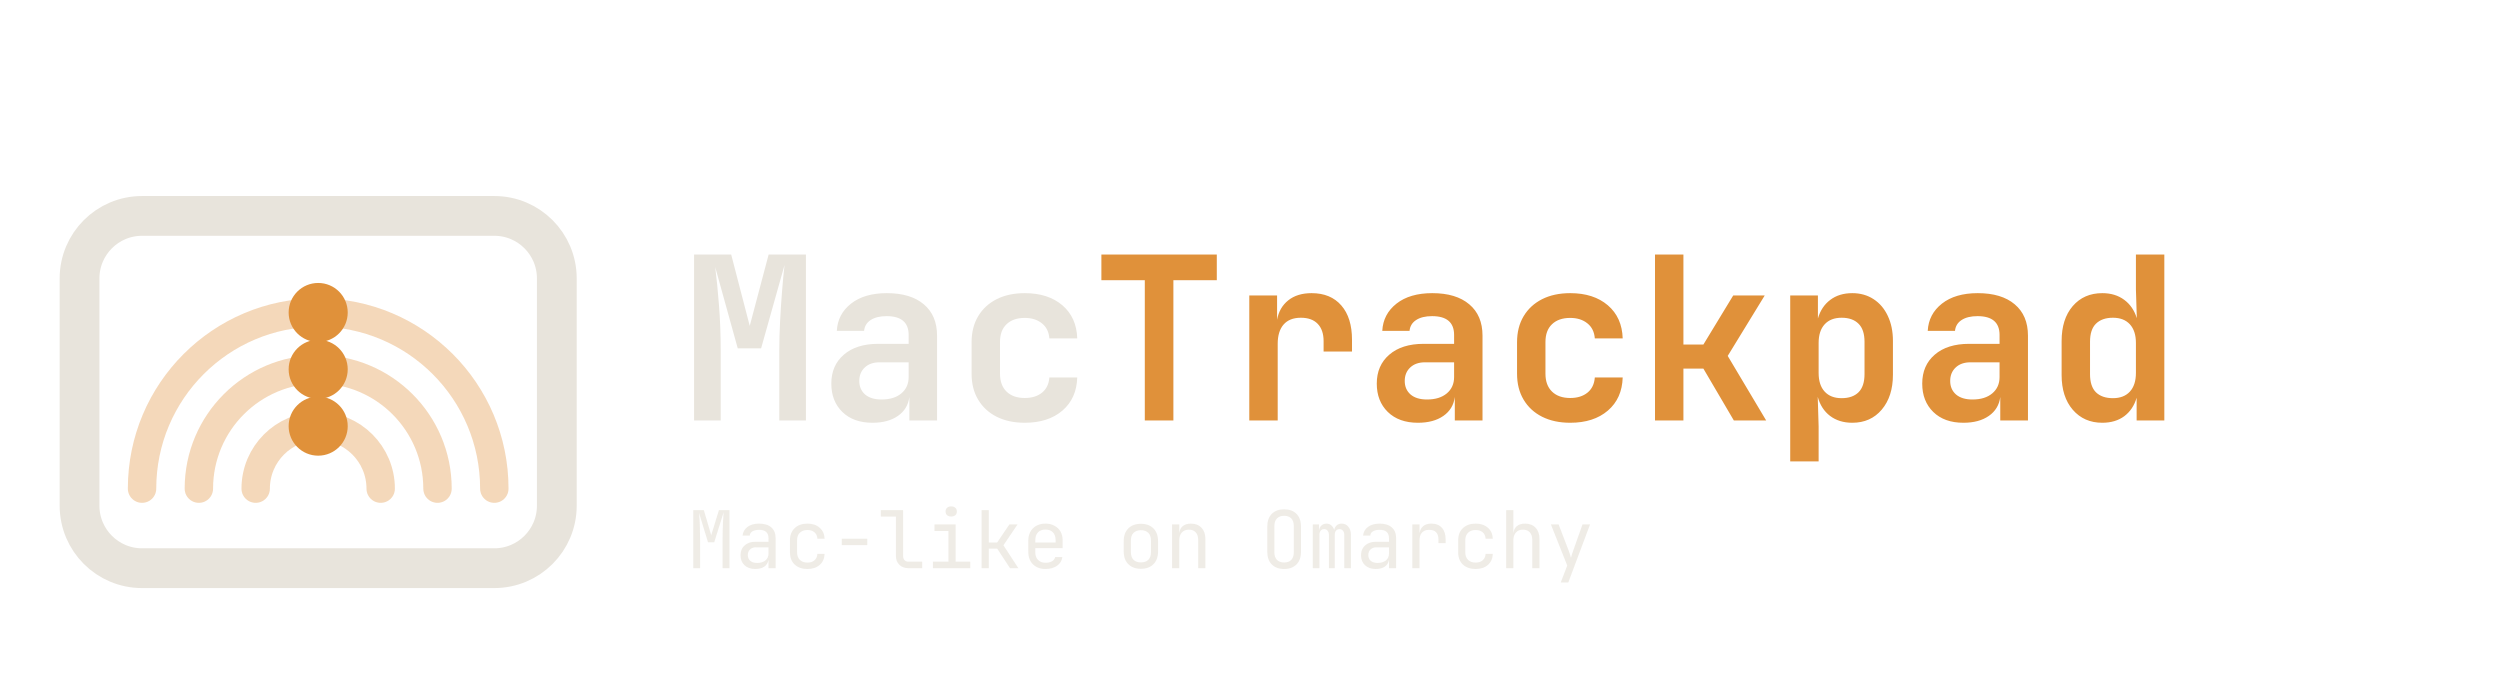
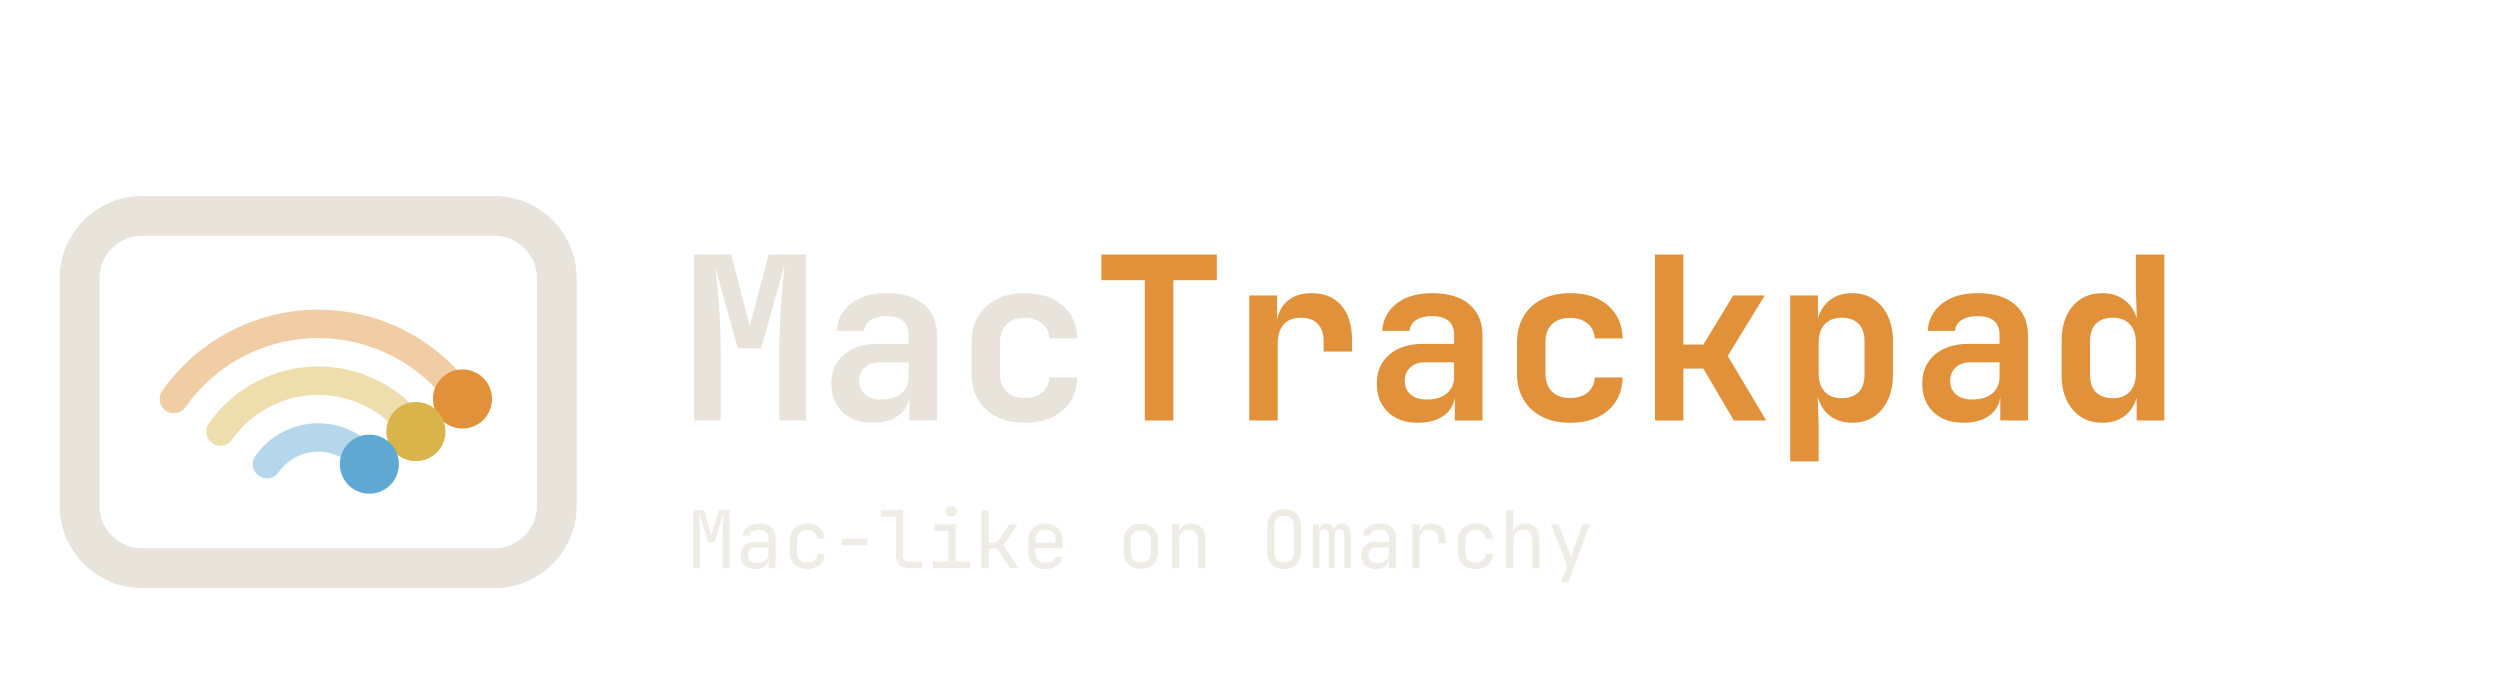
<svg xmlns="http://www.w3.org/2000/svg" width="440" height="120" viewBox="0 0 440 120">
  <path fill="none" stroke-width="7" stroke-linecap="butt" stroke-linejoin="miter" stroke="rgb(90.98%, 89.412%, 86.275%)" stroke-opacity="1" stroke-miterlimit="4" d="M 25 38 L 87 38 C 93.074 38 98 42.926 98 49 L 98 89 C 98 95.074 93.074 100 87 100 L 25 100 C 18.926 100 14 95.074 14 89 L 14 49 C 14 42.926 18.926 38 25 38 Z M 25 38 " />
-   <path fill="none" stroke-width="5" stroke-linecap="round" stroke-linejoin="miter" stroke="rgb(87.843%, 56.863%, 22.745%)" stroke-opacity="0.35" stroke-miterlimit="4" d="M 45 86 C 45 79.926 49.926 75 56 75 C 62.074 75 67 79.926 67 86 " />
-   <path fill="none" stroke-width="5" stroke-linecap="round" stroke-linejoin="miter" stroke="rgb(87.843%, 56.863%, 22.745%)" stroke-opacity="0.35" stroke-miterlimit="4" d="M 35 86 C 35 74.402 44.402 65 56 65 C 67.598 65 77 74.402 77 86 " />
-   <path fill="none" stroke-width="5" stroke-linecap="round" stroke-linejoin="miter" stroke="rgb(87.843%, 56.863%, 22.745%)" stroke-opacity="0.35" stroke-miterlimit="4" d="M 25 86 C 25 68.879 38.879 55 56 55 C 73.121 55 87 68.879 87 86 " />
-   <path fill-rule="nonzero" fill="rgb(87.843%, 56.863%, 22.745%)" fill-opacity="1" d="M 61.199 75 C 61.199 77.871 58.871 80.199 56 80.199 C 53.129 80.199 50.801 77.871 50.801 75 C 50.801 72.129 53.129 69.801 56 69.801 C 58.871 69.801 61.199 72.129 61.199 75 Z M 61.199 75 " />
-   <path fill-rule="nonzero" fill="rgb(87.843%, 56.863%, 22.745%)" fill-opacity="1" d="M 61.199 65 C 61.199 67.871 58.871 70.199 56 70.199 C 53.129 70.199 50.801 67.871 50.801 65 C 50.801 62.129 53.129 59.801 56 59.801 C 58.871 59.801 61.199 62.129 61.199 65 Z M 61.199 65 " />
-   <path fill-rule="nonzero" fill="rgb(87.843%, 56.863%, 22.745%)" fill-opacity="1" d="M 61.199 55 C 61.199 57.871 58.871 60.199 56 60.199 C 53.129 60.199 50.801 57.871 50.801 55 C 50.801 52.129 53.129 49.801 56 49.801 C 58.871 49.801 61.199 52.129 61.199 55 Z M 61.199 55 " />
+   <path fill="none" stroke-width="5" stroke-linecap="round" stroke-linejoin="miter" stroke="rgb(87.843%, 56.863%, 22.745%)" stroke-opacity="0.45" stroke-miterlimit="4" d="M 30.609 70.219 C 36.41 61.938 45.887 57.008 56 57.008 C 66.113 57.008 75.59 61.938 81.391 70.219 " />
+   <path fill="none" stroke-width="5" stroke-linecap="round" stroke-linejoin="miter" stroke="rgb(85.098%, 70.588%, 29.02%)" stroke-opacity="0.45" stroke-miterlimit="4" d="M 38.801 75.949 C 42.73 70.34 49.148 67 56 67 C 62.852 67 69.27 70.34 73.199 75.949 " />
+   <path fill="none" stroke-width="5" stroke-linecap="round" stroke-linejoin="miter" stroke="rgb(37.255%, 65.882%, 82.745%)" stroke-opacity="0.45" stroke-miterlimit="4" d="M 46.988 81.691 C 49.047 78.75 52.41 77 56 77 C 59.59 77 62.953 78.75 65.012 81.691 " />
+   <path fill-rule="nonzero" fill="rgb(87.843%, 56.863%, 22.745%)" fill-opacity="1" d="M 86.594 70.219 C 86.594 73.09 84.266 75.418 81.395 75.418 C 78.523 75.418 76.195 73.09 76.195 70.219 C 76.195 67.348 78.523 65.02 81.395 65.02 C 84.266 65.02 86.594 67.348 86.594 70.219 Z M 86.594 70.219 " />
+   <path fill-rule="nonzero" fill="rgb(85.098%, 70.588%, 29.02%)" fill-opacity="1" d="M 78.402 75.953 C 78.402 78.828 76.074 81.156 73.203 81.156 C 70.332 81.156 68.004 78.828 68.004 75.953 C 68.004 73.082 70.332 70.754 73.203 70.754 C 76.074 70.754 78.402 73.082 78.402 75.953 Z M 78.402 75.953 " />
+   <path fill-rule="nonzero" fill="rgb(37.255%, 65.882%, 82.745%)" fill-opacity="1" d="M 70.211 81.691 C 70.211 84.562 67.883 86.891 65.012 86.891 C 62.141 86.891 59.812 84.562 59.812 81.691 C 59.812 78.82 62.141 76.492 65.012 76.492 C 67.883 76.492 70.211 78.82 70.211 81.691 Z M 70.211 81.691 " />
  <path fill-rule="nonzero" fill="rgb(90.98%, 89.412%, 86.275%)" fill-opacity="1" d="M 122.156 74 L 122.156 44.797 L 128.688 44.797 L 131.953 57.359 L 135.281 44.797 L 141.844 44.797 L 141.844 74 L 137.156 74 L 137.156 61.719 C 137.156 60.043 137.203 58.305 137.297 56.5 C 137.391 54.699 137.504 52.953 137.641 51.266 C 137.773 49.57 137.922 48.027 138.078 46.641 L 133.953 61.312 L 129.844 61.312 L 125.875 47 C 126.113 48.844 126.332 51.043 126.531 53.594 C 126.738 56.137 126.844 58.844 126.844 61.719 L 126.844 74 Z M 153.562 74.406 C 151.32 74.406 149.551 73.773 148.25 72.5 C 146.957 71.23 146.312 69.57 146.312 67.516 C 146.312 65.383 147.047 63.684 148.516 62.422 C 149.984 61.152 152 60.516 154.562 60.516 L 159.922 60.516 L 159.922 58.953 C 159.922 56.746 158.629 55.641 156.047 55.641 C 154.867 55.641 153.93 55.871 153.234 56.328 C 152.547 56.777 152.16 57.414 152.078 58.234 L 147.281 58.234 C 147.383 56.266 148.219 54.668 149.781 53.438 C 151.344 52.211 153.441 51.594 156.078 51.594 C 158.879 51.594 161.051 52.25 162.594 53.562 C 164.145 54.867 164.922 56.703 164.922 59.078 L 164.922 74 L 160.047 74 L 160.047 69.875 C 159.859 71.293 159.188 72.402 158.031 73.203 C 156.883 74.004 155.395 74.406 153.562 74.406 Z M 155.156 70.312 C 156.625 70.312 157.785 69.953 158.641 69.234 C 159.492 68.516 159.922 67.559 159.922 66.359 L 159.922 63.766 L 154.797 63.766 C 153.703 63.766 152.832 64.074 152.188 64.688 C 151.551 65.293 151.234 66.078 151.234 67.047 C 151.234 68.027 151.57 68.82 152.25 69.422 C 152.938 70.016 153.906 70.312 155.156 70.312 Z M 180.359 74.406 C 178.461 74.406 176.812 74.051 175.406 73.344 C 174.008 72.637 172.926 71.637 172.156 70.344 C 171.383 69.055 171 67.527 171 65.766 L 171 60.234 C 171 58.477 171.383 56.949 172.156 55.656 C 172.926 54.367 174.008 53.367 175.406 52.656 C 176.812 51.949 178.461 51.594 180.359 51.594 C 183.109 51.594 185.316 52.309 186.984 53.734 C 188.648 55.164 189.52 57.105 189.594 59.562 L 184.688 59.562 C 184.602 58.418 184.164 57.531 183.375 56.906 C 182.594 56.273 181.586 55.953 180.359 55.953 C 178.992 55.953 177.926 56.324 177.156 57.062 C 176.383 57.793 176 58.84 176 60.203 L 176 65.766 C 176 67.121 176.383 68.172 177.156 68.922 C 177.926 69.672 178.992 70.047 180.359 70.047 C 181.609 70.047 182.617 69.734 183.391 69.109 C 184.172 68.477 184.602 67.586 184.688 66.438 L 189.594 66.438 C 189.52 68.898 188.648 70.84 186.984 72.266 C 185.316 73.695 183.109 74.406 180.359 74.406 Z M 120 33.199 " />
  <path fill-rule="nonzero" fill="rgb(87.843%, 56.863%, 22.745%)" fill-opacity="1" d="M 201.484 74 L 201.484 49.312 L 193.844 49.312 L 193.844 44.797 L 214.156 44.797 L 214.156 49.312 L 206.516 49.312 L 206.516 74 Z M 219.875 74 L 219.875 52 L 224.766 52 L 224.766 56.281 C 225.023 54.844 225.68 53.703 226.734 52.859 C 227.785 52.016 229.156 51.594 230.844 51.594 C 233.082 51.594 234.828 52.32 236.078 53.766 C 237.328 55.203 237.953 57.215 237.953 59.797 L 237.953 61.875 L 232.953 61.875 L 232.953 60.047 C 232.953 58.715 232.602 57.695 231.906 56.984 C 231.219 56.277 230.234 55.922 228.953 55.922 C 227.617 55.922 226.602 56.324 225.906 57.125 C 225.219 57.918 224.875 59.047 224.875 60.516 L 224.875 74 Z M 249.562 74.406 C 247.32 74.406 245.551 73.773 244.25 72.5 C 242.957 71.23 242.312 69.57 242.312 67.516 C 242.312 65.383 243.047 63.684 244.516 62.422 C 245.984 61.152 248 60.516 250.562 60.516 L 255.922 60.516 L 255.922 58.953 C 255.922 56.746 254.629 55.641 252.047 55.641 C 250.867 55.641 249.93 55.871 249.234 56.328 C 248.547 56.777 248.16 57.414 248.078 58.234 L 243.281 58.234 C 243.383 56.266 244.219 54.668 245.781 53.438 C 247.344 52.211 249.441 51.594 252.078 51.594 C 254.879 51.594 257.051 52.25 258.594 53.562 C 260.145 54.867 260.922 56.703 260.922 59.078 L 260.922 74 L 256.047 74 L 256.047 69.875 C 255.859 71.293 255.188 72.402 254.031 73.203 C 252.883 74.004 251.395 74.406 249.562 74.406 Z M 251.156 70.312 C 252.625 70.312 253.785 69.953 254.641 69.234 C 255.492 68.516 255.922 67.559 255.922 66.359 L 255.922 63.766 L 250.797 63.766 C 249.703 63.766 248.832 64.074 248.188 64.688 C 247.551 65.293 247.234 66.078 247.234 67.047 C 247.234 68.027 247.57 68.82 248.25 69.422 C 248.938 70.016 249.906 70.312 251.156 70.312 Z M 276.359 74.406 C 274.461 74.406 272.812 74.051 271.406 73.344 C 270.008 72.637 268.926 71.637 268.156 70.344 C 267.383 69.055 267 67.527 267 65.766 L 267 60.234 C 267 58.477 267.383 56.949 268.156 55.656 C 268.926 54.367 270.008 53.367 271.406 52.656 C 272.812 51.949 274.461 51.594 276.359 51.594 C 279.109 51.594 281.316 52.309 282.984 53.734 C 284.648 55.164 285.52 57.105 285.594 59.562 L 280.688 59.562 C 280.602 58.418 280.164 57.531 279.375 56.906 C 278.594 56.273 277.586 55.953 276.359 55.953 C 274.992 55.953 273.926 56.324 273.156 57.062 C 272.383 57.793 272 58.84 272 60.203 L 272 65.766 C 272 67.121 272.383 68.172 273.156 68.922 C 273.926 69.672 274.992 70.047 276.359 70.047 C 277.609 70.047 278.617 69.734 279.391 69.109 C 280.172 68.477 280.602 67.586 280.688 66.438 L 285.594 66.438 C 285.52 68.898 284.648 70.84 282.984 72.266 C 281.316 73.695 279.109 74.406 276.359 74.406 Z M 291.281 74 L 291.281 44.797 L 296.281 44.797 L 296.281 60.641 L 299.797 60.641 L 305.047 52 L 310.594 52 L 304.078 62.641 L 310.844 74 L 305.156 74 L 299.797 64.875 L 296.281 64.875 L 296.281 74 Z M 315.078 81.203 L 315.078 52 L 319.953 52 L 319.953 56.047 C 320.359 54.652 321.082 53.562 322.125 52.781 C 323.164 51.992 324.457 51.594 326 51.594 C 327.414 51.594 328.66 51.945 329.734 52.641 C 330.816 53.34 331.656 54.324 332.25 55.594 C 332.852 56.855 333.156 58.324 333.156 60 L 333.156 65.953 C 333.156 68.496 332.5 70.543 331.188 72.094 C 329.883 73.637 328.156 74.406 326 74.406 C 324.457 74.406 323.156 74.004 322.094 73.203 C 321.039 72.402 320.316 71.281 319.922 69.844 L 320.078 75.047 L 320.078 81.203 Z M 324.125 70.078 C 325.406 70.078 326.395 69.734 327.094 69.047 C 327.801 68.352 328.156 67.281 328.156 65.844 L 328.156 60.156 C 328.156 58.719 327.801 57.656 327.094 56.969 C 326.395 56.273 325.406 55.922 324.125 55.922 C 322.844 55.922 321.848 56.309 321.141 57.078 C 320.43 57.852 320.078 58.945 320.078 60.359 L 320.078 65.641 C 320.078 67.059 320.43 68.152 321.141 68.922 C 321.848 69.695 322.844 70.078 324.125 70.078 Z M 345.562 74.406 C 343.32 74.406 341.551 73.773 340.25 72.5 C 338.957 71.23 338.312 69.57 338.312 67.516 C 338.312 65.383 339.047 63.684 340.516 62.422 C 341.984 61.152 344 60.516 346.562 60.516 L 351.922 60.516 L 351.922 58.953 C 351.922 56.746 350.629 55.641 348.047 55.641 C 346.867 55.641 345.93 55.871 345.234 56.328 C 344.547 56.777 344.16 57.414 344.078 58.234 L 339.281 58.234 C 339.383 56.266 340.219 54.668 341.781 53.438 C 343.344 52.211 345.441 51.594 348.078 51.594 C 350.879 51.594 353.051 52.25 354.594 53.562 C 356.145 54.867 356.922 56.703 356.922 59.078 L 356.922 74 L 352.047 74 L 352.047 69.875 C 351.859 71.293 351.188 72.402 350.031 73.203 C 348.883 74.004 347.395 74.406 345.562 74.406 Z M 347.156 70.312 C 348.625 70.312 349.785 69.953 350.641 69.234 C 351.492 68.516 351.922 67.559 351.922 66.359 L 351.922 63.766 L 346.797 63.766 C 345.703 63.766 344.832 64.074 344.188 64.688 C 343.551 65.293 343.234 66.078 343.234 67.047 C 343.234 68.027 343.57 68.82 344.25 69.422 C 344.938 70.016 345.906 70.312 347.156 70.312 Z M 370 74.406 C 367.863 74.406 366.133 73.648 364.812 72.125 C 363.5 70.605 362.844 68.562 362.844 66 L 362.844 60.047 C 362.844 57.453 363.492 55.398 364.797 53.875 C 366.109 52.355 367.844 51.594 370 51.594 C 371.52 51.594 372.805 51.984 373.859 52.766 C 374.91 53.539 375.648 54.617 376.078 56 L 375.922 50.953 L 375.922 44.797 L 380.922 44.797 L 380.922 74 L 376.047 74 L 376.047 70 C 375.641 71.387 374.914 72.469 373.875 73.25 C 372.832 74.02 371.539 74.406 370 74.406 Z M 371.875 70.078 C 373.156 70.078 374.148 69.695 374.859 68.922 C 375.566 68.152 375.922 67.059 375.922 65.641 L 375.922 60.359 C 375.922 58.945 375.566 57.852 374.859 57.078 C 374.148 56.309 373.156 55.922 371.875 55.922 C 370.594 55.922 369.598 56.273 368.891 56.969 C 368.191 57.656 367.844 58.719 367.844 60.156 L 367.844 65.844 C 367.844 67.281 368.191 68.352 368.891 69.047 C 369.598 69.734 370.594 70.078 371.875 70.078 Z M 192 33.199 " />
  <path fill-rule="nonzero" fill="rgb(90.98%, 89.412%, 86.275%)" fill-opacity="0.7" d="M 122.016 100 L 122.016 89.781 L 123.875 89.781 L 125.172 94.203 L 126.531 89.781 L 128.391 89.781 L 128.391 100 L 127.172 100 L 127.172 95.172 C 127.172 94.715 127.176 94.188 127.188 93.594 C 127.207 93 127.227 92.402 127.25 91.797 C 127.281 91.195 127.316 90.648 127.359 90.156 L 125.703 95.438 L 124.609 95.438 L 123.031 90.281 C 123.102 90.969 123.148 91.727 123.172 92.547 C 123.203 93.371 123.219 94.246 123.219 95.172 L 123.219 100 Z M 132.93 100.141 C 132.137 100.141 131.508 99.922 131.039 99.484 C 130.57 99.039 130.336 98.453 130.336 97.734 C 130.336 97.258 130.438 96.84 130.648 96.484 C 130.867 96.133 131.168 95.855 131.555 95.656 C 131.938 95.461 132.375 95.359 132.867 95.359 L 135.258 95.359 L 135.258 94.75 C 135.258 93.75 134.711 93.25 133.617 93.25 C 133.125 93.25 132.73 93.34 132.43 93.516 C 132.137 93.695 131.98 93.945 131.961 94.266 L 130.695 94.266 C 130.746 93.652 131.027 93.148 131.539 92.75 C 132.059 92.355 132.75 92.156 133.617 92.156 C 134.543 92.156 135.258 92.383 135.758 92.828 C 136.258 93.277 136.508 93.902 136.508 94.703 L 136.508 100 L 135.258 100 L 135.258 98.594 L 135.242 98.594 C 135.156 99.074 134.914 99.453 134.508 99.734 C 134.109 100.004 133.586 100.141 132.93 100.141 Z M 133.242 99.078 C 133.855 99.078 134.344 98.934 134.711 98.641 C 135.074 98.34 135.258 97.93 135.258 97.406 L 135.258 96.328 L 133.008 96.328 C 132.602 96.328 132.266 96.453 132.008 96.703 C 131.746 96.953 131.617 97.281 131.617 97.688 C 131.617 98.117 131.758 98.453 132.039 98.703 C 132.328 98.953 132.73 99.078 133.242 99.078 Z M 142.113 100.141 C 141.176 100.141 140.426 99.883 139.863 99.359 C 139.309 98.84 139.035 98.121 139.035 97.203 L 139.035 95.094 C 139.035 94.188 139.309 93.477 139.863 92.953 C 140.426 92.422 141.176 92.156 142.113 92.156 C 142.996 92.156 143.711 92.398 144.254 92.875 C 144.805 93.355 145.098 94 145.129 94.812 L 143.863 94.812 C 143.832 94.324 143.66 93.949 143.348 93.688 C 143.043 93.418 142.633 93.281 142.113 93.281 C 141.559 93.281 141.117 93.438 140.785 93.75 C 140.449 94.062 140.285 94.512 140.285 95.094 L 140.285 97.203 C 140.285 97.777 140.449 98.227 140.785 98.547 C 141.117 98.859 141.559 99.016 142.113 99.016 C 142.633 99.016 143.043 98.883 143.348 98.609 C 143.66 98.34 143.832 97.965 143.863 97.484 L 145.129 97.484 C 145.098 98.309 144.805 98.961 144.254 99.438 C 143.711 99.906 142.996 100.141 142.113 100.141 Z M 148.156 95.938 L 148.156 94.812 L 152.641 94.812 L 152.641 95.938 Z M 159.914 100 C 159.234 100 158.695 99.805 158.289 99.406 C 157.883 99.012 157.68 98.484 157.68 97.828 L 157.68 90.922 L 155.023 90.922 L 155.023 89.781 L 158.945 89.781 L 158.945 97.828 C 158.945 98.152 159.031 98.406 159.211 98.594 C 159.387 98.773 159.621 98.859 159.914 98.859 L 162.305 98.859 L 162.305 100 Z M 164.188 100 L 164.188 98.859 L 166.922 98.859 L 166.922 93.453 L 164.469 93.453 L 164.469 92.297 L 168.188 92.297 L 168.188 98.859 L 170.766 98.859 L 170.766 100 Z M 167.406 90.906 C 167.102 90.906 166.863 90.828 166.688 90.672 C 166.508 90.516 166.422 90.305 166.422 90.031 C 166.422 89.75 166.508 89.531 166.688 89.375 C 166.863 89.211 167.102 89.125 167.406 89.125 C 167.719 89.125 167.961 89.211 168.141 89.375 C 168.316 89.531 168.406 89.75 168.406 90.031 C 168.406 90.305 168.316 90.516 168.141 90.672 C 167.961 90.828 167.719 90.906 167.406 90.906 Z M 172.762 100 L 172.762 89.781 L 174.027 89.781 L 174.027 95.484 L 175.496 95.484 L 177.652 92.297 L 179.09 92.297 L 176.605 95.969 L 179.23 100 L 177.762 100 L 175.512 96.562 L 174.027 96.562 L 174.027 100 Z M 184.008 100.141 C 183.102 100.141 182.367 99.871 181.805 99.328 C 181.25 98.777 180.977 98.023 180.977 97.062 L 180.977 95.234 C 180.977 94.277 181.25 93.527 181.805 92.984 C 182.367 92.434 183.102 92.156 184.008 92.156 C 184.609 92.156 185.137 92.281 185.586 92.531 C 186.043 92.773 186.398 93.109 186.648 93.547 C 186.898 93.984 187.023 94.5 187.023 95.094 L 187.023 96.469 L 182.211 96.469 L 182.211 97.203 C 182.211 97.766 182.371 98.215 182.695 98.547 C 183.027 98.883 183.465 99.047 184.008 99.047 C 184.477 99.047 184.859 98.961 185.164 98.781 C 185.465 98.594 185.648 98.352 185.711 98.047 L 186.977 98.047 C 186.891 98.684 186.578 99.195 186.039 99.578 C 185.496 99.953 184.82 100.141 184.008 100.141 Z M 182.211 95.484 L 185.789 95.484 L 185.789 95.094 C 185.789 94.492 185.633 94.027 185.32 93.703 C 185.008 93.371 184.57 93.203 184.008 93.203 C 183.434 93.203 182.992 93.371 182.68 93.703 C 182.367 94.027 182.211 94.492 182.211 95.094 Z M 200.805 100.109 C 199.875 100.109 199.137 99.84 198.586 99.297 C 198.043 98.758 197.773 98 197.773 97.031 L 197.773 95.266 C 197.773 94.289 198.043 93.531 198.586 93 C 199.125 92.461 199.867 92.188 200.805 92.188 C 201.73 92.188 202.465 92.461 203.008 93 C 203.547 93.531 203.82 94.289 203.82 95.266 L 203.82 97.031 C 203.82 98 203.547 98.758 203.008 99.297 C 202.465 99.84 201.73 100.109 200.805 100.109 Z M 200.805 98.984 C 201.355 98.984 201.789 98.836 202.102 98.531 C 202.414 98.219 202.57 97.766 202.57 97.172 L 202.57 95.125 C 202.57 94.531 202.414 94.086 202.102 93.781 C 201.789 93.469 201.355 93.312 200.805 93.312 C 200.262 93.312 199.828 93.469 199.508 93.781 C 199.195 94.086 199.039 94.531 199.039 95.125 L 199.039 97.172 C 199.039 97.766 199.195 98.219 199.508 98.531 C 199.828 98.836 200.262 98.984 200.805 98.984 Z M 206.285 100 L 206.285 92.297 L 207.551 92.297 L 207.551 93.766 L 207.566 93.766 C 207.629 93.258 207.836 92.859 208.191 92.578 C 208.543 92.297 209.02 92.156 209.613 92.156 C 210.383 92.156 210.996 92.398 211.457 92.875 C 211.914 93.355 212.145 94 212.145 94.812 L 212.145 100 L 210.879 100 L 210.879 95.047 C 210.879 94.453 210.73 94 210.441 93.688 C 210.148 93.375 209.746 93.219 209.238 93.219 C 208.715 93.219 208.305 93.387 208.004 93.719 C 207.699 94.043 207.551 94.5 207.551 95.094 L 207.551 100 Z M 226.008 100.141 C 225.09 100.141 224.367 99.875 223.836 99.344 C 223.305 98.812 223.039 98.055 223.039 97.062 L 223.039 92.719 C 223.039 91.73 223.305 90.969 223.836 90.438 C 224.367 89.906 225.09 89.641 226.008 89.641 C 226.922 89.641 227.648 89.906 228.18 90.438 C 228.711 90.969 228.977 91.727 228.977 92.703 L 228.977 97.062 C 228.977 98.055 228.711 98.812 228.18 99.344 C 227.648 99.875 226.922 100.141 226.008 100.141 Z M 226.008 99 C 226.559 99 226.98 98.844 227.273 98.531 C 227.562 98.219 227.711 97.777 227.711 97.203 L 227.711 92.578 C 227.711 92.008 227.562 91.562 227.273 91.25 C 226.98 90.938 226.559 90.781 226.008 90.781 C 225.465 90.781 225.043 90.938 224.742 91.25 C 224.438 91.562 224.289 92.008 224.289 92.578 L 224.289 97.203 C 224.289 97.777 224.438 98.219 224.742 98.531 C 225.043 98.844 225.465 99 226.008 99 Z M 231.047 100 L 231.047 92.297 L 232.141 92.297 L 232.141 93.328 L 232.156 93.328 C 232.207 92.977 232.348 92.695 232.578 92.484 C 232.805 92.266 233.098 92.156 233.453 92.156 C 233.785 92.156 234.066 92.258 234.297 92.453 C 234.535 92.652 234.707 92.918 234.812 93.25 L 234.828 93.25 C 234.891 92.918 235.035 92.652 235.266 92.453 C 235.492 92.258 235.785 92.156 236.141 92.156 C 236.629 92.156 237.02 92.344 237.312 92.719 C 237.613 93.086 237.766 93.559 237.766 94.141 L 237.766 100 L 236.594 100 L 236.594 94.141 C 236.594 93.828 236.516 93.586 236.359 93.406 C 236.211 93.219 236.008 93.125 235.75 93.125 C 235.5 93.125 235.297 93.215 235.141 93.391 C 234.992 93.57 234.922 93.812 234.922 94.125 L 234.922 100 L 233.891 100 L 233.891 94.141 C 233.891 93.828 233.812 93.586 233.656 93.406 C 233.508 93.219 233.312 93.125 233.062 93.125 C 232.801 93.125 232.594 93.215 232.438 93.391 C 232.289 93.57 232.219 93.812 232.219 94.125 L 232.219 100 Z M 242.137 100.141 C 241.344 100.141 240.715 99.922 240.246 99.484 C 239.777 99.039 239.543 98.453 239.543 97.734 C 239.543 97.258 239.645 96.84 239.855 96.484 C 240.074 96.133 240.375 95.855 240.762 95.656 C 241.145 95.461 241.582 95.359 242.074 95.359 L 244.465 95.359 L 244.465 94.75 C 244.465 93.75 243.918 93.25 242.824 93.25 C 242.332 93.25 241.938 93.34 241.637 93.516 C 241.344 93.695 241.188 93.945 241.168 94.266 L 239.902 94.266 C 239.953 93.652 240.234 93.148 240.746 92.75 C 241.266 92.355 241.957 92.156 242.824 92.156 C 243.75 92.156 244.465 92.383 244.965 92.828 C 245.465 93.277 245.715 93.902 245.715 94.703 L 245.715 100 L 244.465 100 L 244.465 98.594 L 244.449 98.594 C 244.363 99.074 244.121 99.453 243.715 99.734 C 243.316 100.004 242.793 100.141 242.137 100.141 Z M 242.449 99.078 C 243.062 99.078 243.551 98.934 243.918 98.641 C 244.281 98.34 244.465 97.93 244.465 97.406 L 244.465 96.328 L 242.215 96.328 C 241.809 96.328 241.473 96.453 241.215 96.703 C 240.953 96.953 240.824 97.281 240.824 97.688 C 240.824 98.117 240.965 98.453 241.246 98.703 C 241.535 98.953 241.938 99.078 242.449 99.078 Z M 248.57 100 L 248.57 92.297 L 249.836 92.297 L 249.836 93.766 L 249.867 93.766 C 249.93 93.277 250.137 92.887 250.492 92.594 C 250.844 92.305 251.32 92.156 251.914 92.156 C 252.727 92.156 253.344 92.402 253.773 92.891 C 254.211 93.371 254.43 94.055 254.43 94.938 L 254.43 95.594 L 253.164 95.594 L 253.164 94.938 C 253.164 93.812 252.617 93.25 251.523 93.25 C 250.98 93.25 250.562 93.414 250.273 93.734 C 249.98 94.047 249.836 94.5 249.836 95.094 L 249.836 100 Z M 259.719 100.141 C 258.781 100.141 258.031 99.883 257.469 99.359 C 256.914 98.84 256.641 98.121 256.641 97.203 L 256.641 95.094 C 256.641 94.188 256.914 93.477 257.469 92.953 C 258.031 92.422 258.781 92.156 259.719 92.156 C 260.602 92.156 261.316 92.398 261.859 92.875 C 262.41 93.355 262.703 94 262.734 94.812 L 261.469 94.812 C 261.438 94.324 261.266 93.949 260.953 93.688 C 260.648 93.418 260.238 93.281 259.719 93.281 C 259.164 93.281 258.723 93.438 258.391 93.75 C 258.055 94.062 257.891 94.512 257.891 95.094 L 257.891 97.203 C 257.891 97.777 258.055 98.227 258.391 98.547 C 258.723 98.859 259.164 99.016 259.719 99.016 C 260.238 99.016 260.648 98.883 260.953 98.609 C 261.266 98.34 261.438 97.965 261.469 97.484 L 262.734 97.484 C 262.703 98.309 262.41 98.961 261.859 99.438 C 261.316 99.906 260.602 100.141 259.719 100.141 Z M 265.086 100 L 265.086 89.781 L 266.352 89.781 L 266.352 93.766 L 266.367 93.766 C 266.43 93.258 266.637 92.859 266.992 92.578 C 267.344 92.297 267.82 92.156 268.414 92.156 C 269.184 92.156 269.797 92.398 270.258 92.875 C 270.715 93.355 270.945 94 270.945 94.812 L 270.945 100 L 269.68 100 L 269.68 95.031 C 269.68 94.449 269.531 94 269.242 93.688 C 268.949 93.375 268.547 93.219 268.039 93.219 C 267.516 93.219 267.105 93.387 266.805 93.719 C 266.5 94.043 266.352 94.5 266.352 95.094 L 266.352 100 Z M 274.691 102.516 L 275.832 99.531 L 272.957 92.297 L 274.316 92.297 L 276.145 97.062 C 276.215 97.25 276.285 97.449 276.348 97.656 C 276.41 97.855 276.457 98.031 276.488 98.188 C 276.52 98.031 276.566 97.855 276.629 97.656 C 276.691 97.449 276.758 97.25 276.832 97.062 L 278.52 92.297 L 279.848 92.297 L 276.02 102.516 Z M 121 85.719 " />
</svg>
